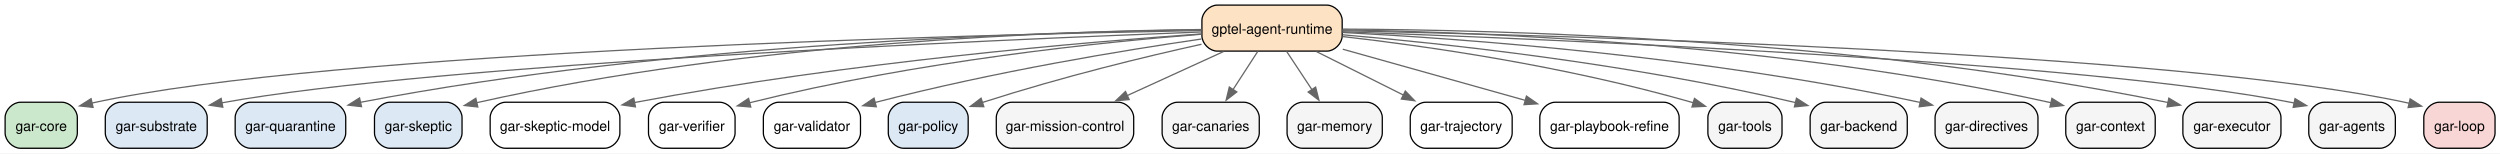
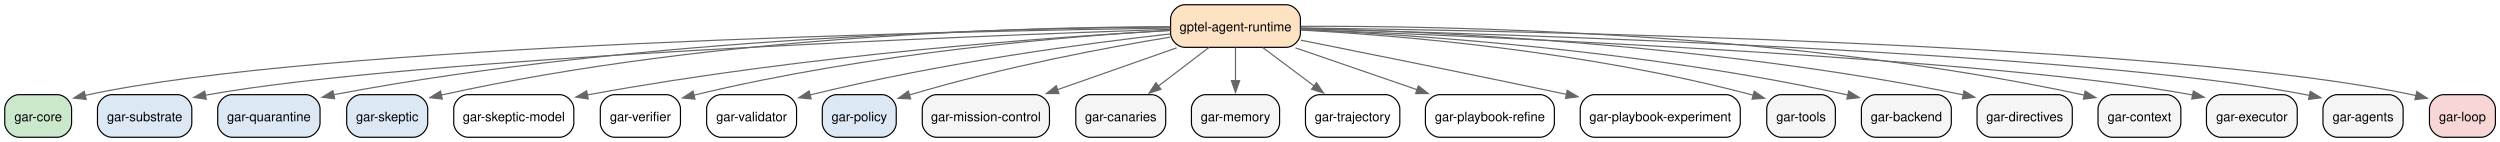
- <svg xmlns="http://www.w3.org/2000/svg" width="1956pt" height="120pt" viewBox="0.00 0.00 1956.00 120.00">
+ <svg xmlns="http://www.w3.org/2000/svg" width="2113pt" height="120pt" viewBox="0.00 0.00 2113.00 120.00">
  <g id="graph0" class="graph" transform="scale(1 1) rotate(0) translate(4 116)">
-     <polygon fill="white" stroke="none" points="-4,4 -4,-116 1952.12,-116 1952.12,4 -4,4" />
+     <polygon fill="white" stroke="none" points="-4,4 -4,-116 2109.12,-116 2109.12,4 -4,4" />
    <g id="node1" class="node">
-       <path fill="#fde2c4" stroke="black" d="M1034.12,-112C1034.12,-112 948.38,-112 948.38,-112 942.38,-112 936.38,-106 936.38,-100 936.38,-100 936.38,-88 936.38,-88 936.38,-82 942.38,-76 948.38,-76 948.38,-76 1034.12,-76 1034.12,-76 1040.12,-76 1046.12,-82 1046.12,-88 1046.12,-88 1046.12,-100 1046.12,-100 1046.12,-106 1040.12,-112 1034.12,-112" />
-       <text xml:space="preserve" text-anchor="middle" x="991.25" y="-89.55" font-family="Helvetica,sans-Serif" font-size="11.00">gptel-agent-runtime</text>
+       <path fill="#fde2c4" stroke="black" d="M1083.12,-112C1083.12,-112 997.38,-112 997.38,-112 991.38,-112 985.38,-106 985.38,-100 985.38,-100 985.38,-88 985.38,-88 985.38,-82 991.38,-76 997.38,-76 997.38,-76 1083.12,-76 1083.12,-76 1089.12,-76 1095.12,-82 1095.12,-88 1095.12,-88 1095.12,-100 1095.12,-100 1095.12,-106 1089.12,-112 1083.12,-112" />
+       <text xml:space="preserve" text-anchor="middle" x="1040.25" y="-89.55" font-family="Helvetica,sans-Serif" font-size="11.00">gptel-agent-runtime</text>
    </g>
    <g id="node2" class="node">
      <path fill="#cce8cc" stroke="black" d="M44.5,-36C44.5,-36 12,-36 12,-36 6,-36 0,-30 0,-24 0,-24 0,-12 0,-12 0,-6 6,0 12,0 12,0 44.5,0 44.5,0 50.5,0 56.5,-6 56.5,-12 56.5,-12 56.5,-24 56.5,-24 56.5,-30 50.5,-36 44.5,-36" />
      <text xml:space="preserve" text-anchor="middle" x="28.25" y="-13.55" font-family="Helvetica,sans-Serif" font-size="11.00">gar-core</text>
    </g>
    <g id="edge1" class="edge">
-       <path fill="none" stroke="#666666" d="M935.88,-92.11C766.28,-88.99 254.7,-76.59 67.86,-35.35" />
-       <polygon fill="#666666" stroke="#666666" points="68.83,-31.98 58.3,-33.13 67.25,-38.8 68.83,-31.98" />
+       <path fill="none" stroke="#666666" d="M985.12,-92.31C809.67,-89.73 264.84,-78.61 67.89,-35.35" />
+       <polygon fill="#666666" stroke="#666666" points="68.83,-31.98 58.3,-33.14 67.25,-38.8 68.83,-31.98" />
    </g>
    <g id="node3" class="node">
      <path fill="#dde8f5" stroke="black" d="M146.12,-36C146.12,-36 90.38,-36 90.38,-36 84.38,-36 78.38,-30 78.38,-24 78.38,-24 78.38,-12 78.38,-12 78.38,-6 84.38,0 90.38,0 90.38,0 146.12,0 146.12,0 152.12,0 158.12,-6 158.12,-12 158.12,-12 158.12,-24 158.12,-24 158.12,-30 152.12,-36 146.12,-36" />
      <text xml:space="preserve" text-anchor="middle" x="118.25" y="-13.55" font-family="Helvetica,sans-Serif" font-size="11.00">gar-substrate</text>
    </g>
    <g id="edge2" class="edge">
-       <path fill="none" stroke="#666666" d="M936.01,-90.99C780.01,-85.03 337.27,-66.09 169.49,-35.54" />
-       <polygon fill="#666666" stroke="#666666" points="170.33,-32.13 159.85,-33.7 169.02,-39.01 170.33,-32.13" />
+       <path fill="none" stroke="#666666" d="M984.99,-91.24C822.58,-85.76 347.61,-67.64 169.65,-35.56" />
+       <polygon fill="#666666" stroke="#666666" points="170.32,-32.13 159.85,-33.71 169.02,-39.01 170.32,-32.13" />
    </g>
    <g id="node4" class="node">
      <path fill="#dde8f5" stroke="black" d="M254.5,-36C254.5,-36 192,-36 192,-36 186,-36 180,-30 180,-24 180,-24 180,-12 180,-12 180,-6 186,0 192,0 192,0 254.5,0 254.5,0 260.5,0 266.5,-6 266.5,-12 266.5,-12 266.5,-24 266.5,-24 266.5,-30 260.5,-36 254.5,-36" />
      <text xml:space="preserve" text-anchor="middle" x="223.25" y="-13.55" font-family="Helvetica,sans-Serif" font-size="11.00">gar-quarantine</text>
    </g>
    <g id="edge3" class="edge">
-       <path fill="none" stroke="#666666" d="M936.13,-92.7C815.67,-91.16 520.32,-82.5 278.25,-36 278.13,-35.98 278.02,-35.96 277.9,-35.93" />
-       <polygon fill="#666666" stroke="#666666" points="278.86,-32.56 268.34,-33.76 277.31,-39.39 278.86,-32.56" />
+       <path fill="none" stroke="#666666" d="M985.18,-93.11C858.98,-92.43 539.59,-85.51 278.25,-36 278.13,-35.98 278.02,-35.96 277.9,-35.93" />
+       <polygon fill="#666666" stroke="#666666" points="278.86,-32.56 268.33,-33.78 277.32,-39.39 278.86,-32.56" />
    </g>
    <g id="node5" class="node">
      <path fill="#dde8f5" stroke="black" d="M345.5,-36C345.5,-36 301,-36 301,-36 295,-36 289,-30 289,-24 289,-24 289,-12 289,-12 289,-6 295,0 301,0 301,0 345.5,0 345.5,0 351.5,0 357.5,-6 357.5,-12 357.5,-12 357.5,-24 357.5,-24 357.5,-30 351.5,-36 345.5,-36" />
      <text xml:space="preserve" text-anchor="middle" x="323.25" y="-13.55" font-family="Helvetica,sans-Serif" font-size="11.00">gar-skeptic</text>
    </g>
    <g id="edge4" class="edge">
-       <path fill="none" stroke="#666666" d="M935.88,-92.91C828.01,-91.67 582.43,-83.6 368.95,-35.66" />
-       <polygon fill="#666666" stroke="#666666" points="369.85,-32.28 359.32,-33.47 368.29,-39.1 369.85,-32.28" />
+       <path fill="none" stroke="#666666" d="M985.03,-93.44C870.99,-93.25 601.51,-87.12 368.89,-35.64" />
+       <polygon fill="#666666" stroke="#666666" points="369.84,-32.26 359.32,-33.48 368.31,-39.09 369.84,-32.26" />
    </g>
    <g id="node6" class="node">
      <path fill="#ffffff" stroke="black" d="M469,-36C469,-36 391.5,-36 391.5,-36 385.5,-36 379.5,-30 379.5,-24 379.5,-24 379.5,-12 379.5,-12 379.5,-6 385.5,0 391.5,0 391.5,0 469,0 469,0 475,0 481,-6 481,-12 481,-12 481,-24 481,-24 481,-30 475,-36 469,-36" />
      <text xml:space="preserve" text-anchor="middle" x="430.25" y="-13.55" font-family="Helvetica,sans-Serif" font-size="11.00">gar-skeptic-model</text>
    </g>
    <g id="edge5" class="edge">
-       <path fill="none" stroke="#666666" d="M936.19,-89.49C845.81,-83.13 660.31,-67.53 492.48,-35.8" />
-       <polygon fill="#666666" stroke="#666666" points="493.16,-32.37 482.68,-33.92 491.84,-39.24 493.16,-32.37" />
+       <path fill="none" stroke="#666666" d="M984.98,-90.25C887.58,-84.76 678.99,-70.09 492.31,-35.75" />
+       <polygon fill="#666666" stroke="#666666" points="493.14,-32.35 482.67,-33.96 491.86,-39.23 493.14,-32.35" />
    </g>
    <g id="node7" class="node">
      <path fill="#ffffff" stroke="black" d="M559.12,-36C559.12,-36 515.38,-36 515.38,-36 509.38,-36 503.38,-30 503.38,-24 503.38,-24 503.38,-12 503.38,-12 503.38,-6 509.38,0 515.38,0 515.38,0 559.12,0 559.12,0 565.12,0 571.12,-6 571.12,-12 571.12,-12 571.12,-24 571.12,-24 571.12,-30 565.12,-36 559.12,-36" />
      <text xml:space="preserve" text-anchor="middle" x="537.25" y="-13.55" font-family="Helvetica,sans-Serif" font-size="11.00">gar-verifier</text>
    </g>
    <g id="edge6" class="edge">
-       <path fill="none" stroke="#666666" d="M935.92,-89.22C858.76,-83.08 714.58,-68.51 582.5,-35.61" />
-       <polygon fill="#666666" stroke="#666666" points="583.41,-32.24 572.86,-33.17 581.69,-39.02 583.41,-32.24" />
+       <path fill="none" stroke="#666666" d="M985.2,-90.37C900.45,-85.4 733.06,-71.96 582.21,-35.51" />
+       <polygon fill="#666666" stroke="#666666" points="583.4,-32.2 572.85,-33.21 581.72,-39 583.4,-32.2" />
    </g>
    <g id="node8" class="node">
      <path fill="#ffffff" stroke="black" d="M657.25,-36C657.25,-36 605.25,-36 605.25,-36 599.25,-36 593.25,-30 593.25,-24 593.25,-24 593.25,-12 593.25,-12 593.25,-6 599.25,0 605.25,0 605.25,0 657.25,0 657.25,0 663.25,0 669.25,-6 669.25,-12 669.25,-12 669.25,-24 669.25,-24 669.25,-30 663.25,-36 657.25,-36" />
      <text xml:space="preserve" text-anchor="middle" x="631.25" y="-13.55" font-family="Helvetica,sans-Serif" font-size="11.00">gar-validator</text>
    </g>
    <g id="edge7" class="edge">
-       <path fill="none" stroke="#666666" d="M935.92,-85.47C875.61,-76.68 776.22,-60.51 680.63,-35.82" />
-       <polygon fill="#666666" stroke="#666666" points="681.62,-32.46 671.06,-33.31 679.85,-39.23 681.62,-32.46" />
+       <path fill="none" stroke="#666666" d="M985.06,-87.33C916.1,-79.58 794.49,-63.68 680.57,-35.75" />
+       <polygon fill="#666666" stroke="#666666" points="681.59,-32.4 671.04,-33.38 679.9,-39.19 681.59,-32.4" />
    </g>
    <g id="node9" class="node">
      <path fill="#dde8f5" stroke="black" d="M741.5,-36C741.5,-36 703,-36 703,-36 697,-36 691,-30 691,-24 691,-24 691,-12 691,-12 691,-6 697,0 703,0 703,0 741.5,0 741.5,0 747.5,0 753.5,-6 753.5,-12 753.5,-12 753.5,-24 753.5,-24 753.5,-30 747.5,-36 741.5,-36" />
      <text xml:space="preserve" text-anchor="middle" x="722.25" y="-13.55" font-family="Helvetica,sans-Serif" font-size="11.00">gar-policy</text>
    </g>
    <g id="edge8" class="edge">
-       <path fill="none" stroke="#666666" d="M936.06,-81.39C892.16,-71.66 829.08,-56.54 764.52,-35.8" />
-       <polygon fill="#666666" stroke="#666666" points="765.76,-32.52 755.16,-32.75 763.59,-39.18 765.76,-32.52" />
+       <path fill="none" stroke="#666666" d="M985.06,-84.63C931.17,-75.78 846.86,-60.15 764.49,-35.7" />
+       <polygon fill="#666666" stroke="#666666" points="765.71,-32.41 755.13,-32.87 763.69,-39.11 765.71,-32.41" />
    </g>
    <g id="node10" class="node">
      <path fill="#f5f5f5" stroke="black" d="M871,-36C871,-36 787.5,-36 787.5,-36 781.5,-36 775.5,-30 775.5,-24 775.5,-24 775.5,-12 775.5,-12 775.5,-6 781.5,0 787.5,0 787.5,0 871,0 871,0 877,0 883,-6 883,-12 883,-12 883,-24 883,-24 883,-30 877,-36 871,-36" />
      <text xml:space="preserve" text-anchor="middle" x="829.25" y="-13.55" font-family="Helvetica,sans-Serif" font-size="11.00">gar-mission-control</text>
    </g>
    <g id="edge9" class="edge">
-       <path fill="none" stroke="#666666" d="M953.27,-75.65C930.78,-65.38 902.07,-52.26 877.93,-41.24" />
-       <polygon fill="#666666" stroke="#666666" points="879.48,-38.1 868.93,-37.13 876.57,-44.46 879.48,-38.1" />
+       <path fill="none" stroke="#666666" d="M990.51,-75.56C960.3,-64.96 921.53,-51.36 889.57,-40.16" />
+       <polygon fill="#666666" stroke="#666666" points="891.04,-36.96 880.45,-36.96 888.72,-43.57 891.04,-36.96" />
    </g>
    <g id="node11" class="node">
      <path fill="#f5f5f5" stroke="black" d="M969.25,-36C969.25,-36 917.25,-36 917.25,-36 911.25,-36 905.25,-30 905.25,-24 905.25,-24 905.25,-12 905.25,-12 905.25,-6 911.25,0 917.25,0 917.25,0 969.25,0 969.25,0 975.25,0 981.25,-6 981.25,-12 981.25,-12 981.25,-24 981.25,-24 981.25,-30 975.25,-36 969.25,-36" />
      <text xml:space="preserve" text-anchor="middle" x="943.25" y="-13.55" font-family="Helvetica,sans-Serif" font-size="11.00">gar-canaries</text>
    </g>
    <g id="edge10" class="edge">
-       <path fill="none" stroke="#666666" d="M980.12,-75.84C974.34,-66.93 967.16,-55.86 960.67,-45.85" />
-       <polygon fill="#666666" stroke="#666666" points="963.69,-44.08 955.31,-37.6 957.82,-47.89 963.69,-44.08" />
+       <path fill="none" stroke="#666666" d="M1017.75,-75.84C1004.99,-66.1 988.82,-53.76 974.8,-43.07" />
+       <polygon fill="#666666" stroke="#666666" points="977.24,-40.53 967.16,-37.24 972.99,-46.09 977.24,-40.53" />
    </g>
    <g id="node12" class="node">
      <path fill="#f5f5f5" stroke="black" d="M1065.5,-36C1065.5,-36 1015,-36 1015,-36 1009,-36 1003,-30 1003,-24 1003,-24 1003,-12 1003,-12 1003,-6 1009,0 1015,0 1015,0 1065.5,0 1065.5,0 1071.5,0 1077.5,-6 1077.5,-12 1077.5,-12 1077.5,-24 1077.5,-24 1077.5,-30 1071.5,-36 1065.5,-36" />
      <text xml:space="preserve" text-anchor="middle" x="1040.25" y="-13.55" font-family="Helvetica,sans-Serif" font-size="11.00">gar-memory</text>
    </g>
    <g id="edge11" class="edge">
-       <path fill="none" stroke="#666666" d="M1002.61,-75.84C1008.51,-66.93 1015.84,-55.86 1022.47,-45.85" />
-       <polygon fill="#666666" stroke="#666666" points="1025.34,-47.86 1027.94,-37.59 1019.5,-43.99 1025.34,-47.86" />
+       <path fill="none" stroke="#666666" d="M1040.25,-75.84C1040.25,-67.49 1040.25,-57.23 1040.25,-47.74" />
+       <polygon fill="#666666" stroke="#666666" points="1043.75,-47.84 1040.25,-37.84 1036.75,-47.84 1043.75,-47.84" />
    </g>
    <g id="node13" class="node">
      <path fill="#ffffff" stroke="black" d="M1167.12,-36C1167.12,-36 1111.38,-36 1111.38,-36 1105.38,-36 1099.38,-30 1099.38,-24 1099.38,-24 1099.38,-12 1099.38,-12 1099.38,-6 1105.38,0 1111.38,0 1111.38,0 1167.12,0 1167.12,0 1173.12,0 1179.12,-6 1179.12,-12 1179.12,-12 1179.12,-24 1179.12,-24 1179.12,-30 1173.12,-36 1167.12,-36" />
      <text xml:space="preserve" text-anchor="middle" x="1139.25" y="-13.55" font-family="Helvetica,sans-Serif" font-size="11.00">gar-trajectory</text>
    </g>
    <g id="edge12" class="edge">
-       <path fill="none" stroke="#666666" d="M1025.95,-75.65C1046.31,-65.47 1072.25,-52.5 1094.18,-41.54" />
-       <polygon fill="#666666" stroke="#666666" points="1095.52,-44.78 1102.9,-37.17 1092.39,-38.52 1095.52,-44.78" />
+       <path fill="none" stroke="#666666" d="M1063.46,-75.65C1076.4,-65.98 1092.72,-53.78 1106.89,-43.19" />
+       <polygon fill="#666666" stroke="#666666" points="1108.71,-46.19 1114.63,-37.4 1104.52,-40.59 1108.71,-46.19" />
    </g>
    <g id="node14" class="node">
      <path fill="#ffffff" stroke="black" d="M1297.75,-36C1297.75,-36 1212.75,-36 1212.75,-36 1206.75,-36 1200.75,-30 1200.75,-24 1200.75,-24 1200.75,-12 1200.75,-12 1200.75,-6 1206.75,0 1212.75,0 1212.75,0 1297.75,0 1297.75,0 1303.75,0 1309.75,-6 1309.75,-12 1309.75,-12 1309.75,-24 1309.75,-24 1309.75,-30 1303.75,-36 1297.75,-36" />
      <text xml:space="preserve" text-anchor="middle" x="1255.25" y="-13.55" font-family="Helvetica,sans-Serif" font-size="11.00">gar-playbook-refine</text>
    </g>
    <g id="edge13" class="edge">
-       <path fill="none" stroke="#666666" d="M1046.59,-77.49C1088.27,-65.81 1145.55,-49.75 1189.55,-37.42" />
-       <polygon fill="#666666" stroke="#666666" points="1190.29,-40.84 1198.98,-34.77 1188.4,-34.1 1190.29,-40.84" />
+       <path fill="none" stroke="#666666" d="M1090.93,-75.56C1121.71,-64.96 1161.22,-51.36 1193.78,-40.16" />
+       <polygon fill="#666666" stroke="#666666" points="1194.79,-43.51 1203.11,-36.95 1192.51,-36.89 1194.79,-43.51" />
    </g>
    <g id="node15" class="node">
-       <path fill="#f5f5f5" stroke="black" d="M1378.25,-36C1378.25,-36 1344.25,-36 1344.25,-36 1338.25,-36 1332.25,-30 1332.25,-24 1332.25,-24 1332.25,-12 1332.25,-12 1332.25,-6 1338.25,0 1344.25,0 1344.25,0 1378.25,0 1378.25,0 1384.25,0 1390.25,-6 1390.25,-12 1390.25,-12 1390.25,-24 1390.25,-24 1390.25,-30 1384.25,-36 1378.25,-36" />
-       <text xml:space="preserve" text-anchor="middle" x="1361.25" y="-13.55" font-family="Helvetica,sans-Serif" font-size="11.00">gar-tools</text>
+       <path fill="#ffffff" stroke="black" d="M1454.88,-36C1454.88,-36 1343.62,-36 1343.62,-36 1337.62,-36 1331.62,-30 1331.62,-24 1331.62,-24 1331.62,-12 1331.62,-12 1331.62,-6 1337.62,0 1343.62,0 1343.62,0 1454.88,0 1454.88,0 1460.88,0 1466.88,-6 1466.88,-12 1466.88,-12 1466.88,-24 1466.88,-24 1466.88,-30 1460.88,-36 1454.88,-36" />
+       <text xml:space="preserve" text-anchor="middle" x="1399.25" y="-13.55" font-family="Helvetica,sans-Serif" font-size="11.00">gar-playbook-experiment</text>
    </g>
    <g id="edge14" class="edge">
-       <path fill="none" stroke="#666666" d="M1046.44,-87.41C1110.43,-80.07 1218.98,-64.93 1321.02,-35.57" />
-       <polygon fill="#666666" stroke="#666666" points="1321.76,-39 1330.37,-32.83 1319.79,-32.29 1321.76,-39" />
+       <path fill="none" stroke="#666666" d="M1095.48,-82.04C1149.8,-71.21 1235.38,-54 1320.07,-36.23" />
+       <polygon fill="#666666" stroke="#666666" points="1320.65,-39.69 1329.72,-34.2 1319.21,-32.84 1320.65,-39.69" />
    </g>
    <g id="node16" class="node">
-       <path fill="#f5f5f5" stroke="black" d="M1476.25,-36C1476.25,-36 1424.25,-36 1424.25,-36 1418.25,-36 1412.25,-30 1412.25,-24 1412.25,-24 1412.25,-12 1412.25,-12 1412.25,-6 1418.25,0 1424.25,0 1424.25,0 1476.25,0 1476.25,0 1482.25,0 1488.25,-6 1488.25,-12 1488.25,-12 1488.25,-24 1488.25,-24 1488.25,-30 1482.25,-36 1476.25,-36" />
-       <text xml:space="preserve" text-anchor="middle" x="1450.25" y="-13.55" font-family="Helvetica,sans-Serif" font-size="11.00">gar-backend</text>
+       <path fill="#f5f5f5" stroke="black" d="M1535.25,-36C1535.25,-36 1501.25,-36 1501.25,-36 1495.25,-36 1489.25,-30 1489.25,-24 1489.25,-24 1489.25,-12 1489.25,-12 1489.25,-6 1495.25,0 1501.25,0 1501.25,0 1535.25,0 1535.25,0 1541.25,0 1547.25,-6 1547.25,-12 1547.25,-12 1547.25,-24 1547.25,-24 1547.25,-30 1541.25,-36 1535.25,-36" />
+       <text xml:space="preserve" text-anchor="middle" x="1518.25" y="-13.55" font-family="Helvetica,sans-Serif" font-size="11.00">gar-tools</text>
    </g>
    <g id="edge15" class="edge">
-       <path fill="none" stroke="#666666" d="M1046.6,-88.77C1123.81,-82.11 1268.18,-66.9 1400.79,-35.75" />
-       <polygon fill="#666666" stroke="#666666" points="1401.56,-39.17 1410.47,-33.44 1399.93,-32.36 1401.56,-39.17" />
+       <path fill="none" stroke="#666666" d="M1095.47,-90.63C1177.34,-86.07 1335.48,-73.26 1477.78,-35.55" />
+       <polygon fill="#666666" stroke="#666666" points="1478.66,-38.93 1487.4,-32.94 1476.83,-32.18 1478.66,-38.93" />
    </g>
    <g id="node17" class="node">
-       <path fill="#f5f5f5" stroke="black" d="M1578.5,-36C1578.5,-36 1522,-36 1522,-36 1516,-36 1510,-30 1510,-24 1510,-24 1510,-12 1510,-12 1510,-6 1516,0 1522,0 1522,0 1578.5,0 1578.5,0 1584.5,0 1590.5,-6 1590.5,-12 1590.5,-12 1590.5,-24 1590.5,-24 1590.5,-30 1584.5,-36 1578.5,-36" />
-       <text xml:space="preserve" text-anchor="middle" x="1550.25" y="-13.55" font-family="Helvetica,sans-Serif" font-size="11.00">gar-directives</text>
+       <path fill="#f5f5f5" stroke="black" d="M1633.25,-36C1633.25,-36 1581.25,-36 1581.25,-36 1575.25,-36 1569.25,-30 1569.25,-24 1569.25,-24 1569.25,-12 1569.25,-12 1569.25,-6 1575.25,0 1581.25,0 1581.25,0 1633.25,0 1633.25,0 1639.25,0 1645.25,-6 1645.25,-12 1645.25,-12 1645.25,-24 1645.25,-24 1645.25,-30 1639.25,-36 1633.25,-36" />
+       <text xml:space="preserve" text-anchor="middle" x="1607.25" y="-13.55" font-family="Helvetica,sans-Serif" font-size="11.00">gar-backend</text>
    </g>
    <g id="edge16" class="edge">
-       <path fill="none" stroke="#666666" d="M1046.37,-90.61C1138.28,-85.8 1328.55,-72.33 1498.39,-35.84" />
-       <polygon fill="#666666" stroke="#666666" points="1499.04,-39.28 1508.06,-33.73 1497.55,-32.44 1499.04,-39.28" />
+       <path fill="none" stroke="#666666" d="M1095.36,-90.99C1188.74,-86.71 1383.91,-73.96 1557.81,-35.69" />
+       <polygon fill="#666666" stroke="#666666" points="1558.5,-39.12 1567.49,-33.52 1556.97,-32.29 1558.5,-39.12" />
    </g>
    <g id="node18" class="node">
-       <path fill="#f5f5f5" stroke="black" d="M1670.25,-36C1670.25,-36 1624.25,-36 1624.25,-36 1618.25,-36 1612.25,-30 1612.25,-24 1612.25,-24 1612.25,-12 1612.25,-12 1612.25,-6 1618.25,0 1624.25,0 1624.25,0 1670.25,0 1670.25,0 1676.25,0 1682.25,-6 1682.25,-12 1682.25,-12 1682.25,-24 1682.25,-24 1682.25,-30 1676.25,-36 1670.25,-36" />
-       <text xml:space="preserve" text-anchor="middle" x="1647.25" y="-13.55" font-family="Helvetica,sans-Serif" font-size="11.00">gar-context</text>
+       <path fill="#f5f5f5" stroke="black" d="M1735.5,-36C1735.5,-36 1679,-36 1679,-36 1673,-36 1667,-30 1667,-24 1667,-24 1667,-12 1667,-12 1667,-6 1673,0 1679,0 1679,0 1735.5,0 1735.5,0 1741.5,0 1747.5,-6 1747.5,-12 1747.5,-12 1747.5,-24 1747.5,-24 1747.5,-30 1741.5,-36 1735.5,-36" />
+       <text xml:space="preserve" text-anchor="middle" x="1707.25" y="-13.55" font-family="Helvetica,sans-Serif" font-size="11.00">gar-directives</text>
    </g>
    <g id="edge17" class="edge">
-       <path fill="none" stroke="#666666" d="M1046.27,-92.63C1152.22,-90.9 1391.69,-82.01 1600.68,-35.64" />
-       <polygon fill="#666666" stroke="#666666" points="1601.41,-39.06 1610.39,-33.45 1599.87,-32.24 1601.41,-39.06" />
+       <path fill="none" stroke="#666666" d="M1095.26,-92.13C1201.87,-89.52 1443.88,-79.19 1655.55,-35.77" />
+       <polygon fill="#666666" stroke="#666666" points="1656,-39.25 1665.08,-33.79 1654.57,-32.4 1656,-39.25" />
    </g>
    <g id="node19" class="node">
-       <path fill="#f5f5f5" stroke="black" d="M1768.62,-36C1768.62,-36 1715.88,-36 1715.88,-36 1709.88,-36 1703.88,-30 1703.88,-24 1703.88,-24 1703.88,-12 1703.88,-12 1703.88,-6 1709.88,0 1715.88,0 1715.88,0 1768.62,0 1768.62,0 1774.62,0 1780.62,-6 1780.62,-12 1780.62,-12 1780.62,-24 1780.62,-24 1780.62,-30 1774.62,-36 1768.62,-36" />
-       <text xml:space="preserve" text-anchor="middle" x="1742.25" y="-13.55" font-family="Helvetica,sans-Serif" font-size="11.00">gar-executor</text>
+       <path fill="#f5f5f5" stroke="black" d="M1827.25,-36C1827.25,-36 1781.25,-36 1781.25,-36 1775.25,-36 1769.25,-30 1769.25,-24 1769.25,-24 1769.25,-12 1769.25,-12 1769.25,-6 1775.25,0 1781.25,0 1781.25,0 1827.25,0 1827.25,0 1833.25,0 1839.25,-6 1839.25,-12 1839.25,-12 1839.25,-24 1839.25,-24 1839.25,-30 1833.25,-36 1827.25,-36" />
+       <text xml:space="preserve" text-anchor="middle" x="1804.25" y="-13.55" font-family="Helvetica,sans-Serif" font-size="11.00">gar-context</text>
    </g>
    <g id="edge18" class="edge">
-       <path fill="none" stroke="#666666" d="M1046.54,-93.23C1164.15,-92.7 1447.58,-86.08 1692.2,-35.8" />
-       <polygon fill="#666666" stroke="#666666" points="1692.9,-39.23 1701.97,-33.76 1691.47,-32.38 1692.9,-39.23" />
+       <path fill="none" stroke="#666666" d="M1095.5,-93.74C1215.14,-94.24 1506.82,-89.55 1757.72,-35.61" />
+       <polygon fill="#666666" stroke="#666666" points="1758.38,-39.04 1767.4,-33.49 1756.88,-32.2 1758.38,-39.04" />
    </g>
    <g id="node20" class="node">
-       <path fill="#f5f5f5" stroke="black" d="M1858.12,-36C1858.12,-36 1814.38,-36 1814.38,-36 1808.38,-36 1802.38,-30 1802.38,-24 1802.38,-24 1802.38,-12 1802.38,-12 1802.38,-6 1808.38,0 1814.38,0 1814.38,0 1858.12,0 1858.12,0 1864.12,0 1870.12,-6 1870.12,-12 1870.12,-12 1870.12,-24 1870.12,-24 1870.12,-30 1864.12,-36 1858.12,-36" />
-       <text xml:space="preserve" text-anchor="middle" x="1836.25" y="-13.55" font-family="Helvetica,sans-Serif" font-size="11.00">gar-agents</text>
+       <path fill="#f5f5f5" stroke="black" d="M1925.62,-36C1925.62,-36 1872.88,-36 1872.88,-36 1866.88,-36 1860.88,-30 1860.88,-24 1860.88,-24 1860.88,-12 1860.88,-12 1860.88,-6 1866.88,0 1872.88,0 1872.88,0 1925.62,0 1925.62,0 1931.62,0 1937.62,-6 1937.62,-12 1937.62,-12 1937.62,-24 1937.62,-24 1937.62,-30 1931.62,-36 1925.62,-36" />
+       <text xml:space="preserve" text-anchor="middle" x="1899.25" y="-13.55" font-family="Helvetica,sans-Serif" font-size="11.00">gar-executor</text>
    </g>
    <g id="edge19" class="edge">
-       <path fill="none" stroke="#666666" d="M1046.46,-91.15C1199.52,-85.69 1627.98,-68.15 1790.9,-35.43" />
-       <polygon fill="#666666" stroke="#666666" points="1791.63,-38.85 1800.68,-33.36 1790.18,-32 1791.63,-38.85" />
+       <path fill="none" stroke="#666666" d="M1095.55,-91.01C1250.07,-85.15 1685.18,-66.56 1849.57,-35.64" />
+       <polygon fill="#666666" stroke="#666666" points="1849.84,-39.16 1858.98,-33.79 1848.49,-32.29 1849.84,-39.16" />
    </g>
    <g id="node21" class="node">
-       <path fill="#f9d6d6" stroke="black" d="M1936.12,-36C1936.12,-36 1904.38,-36 1904.38,-36 1898.38,-36 1892.38,-30 1892.38,-24 1892.38,-24 1892.38,-12 1892.38,-12 1892.38,-6 1898.38,0 1904.38,0 1904.38,0 1936.12,0 1936.12,0 1942.12,0 1948.12,-6 1948.12,-12 1948.12,-12 1948.12,-24 1948.12,-24 1948.12,-30 1942.12,-36 1936.12,-36" />
-       <text xml:space="preserve" text-anchor="middle" x="1920.25" y="-13.55" font-family="Helvetica,sans-Serif" font-size="11.00">gar-loop</text>
+       <path fill="#f5f5f5" stroke="black" d="M2015.12,-36C2015.12,-36 1971.38,-36 1971.38,-36 1965.38,-36 1959.38,-30 1959.38,-24 1959.38,-24 1959.38,-12 1959.38,-12 1959.38,-6 1965.38,0 1971.38,0 1971.38,0 2015.12,0 2015.12,0 2021.12,0 2027.12,-6 2027.12,-12 2027.12,-12 2027.12,-24 2027.12,-24 2027.12,-30 2021.12,-36 2015.12,-36" />
+       <text xml:space="preserve" text-anchor="middle" x="1993.25" y="-13.55" font-family="Helvetica,sans-Serif" font-size="11.00">gar-agents</text>
    </g>
    <g id="edge20" class="edge">
-       <path fill="none" stroke="#666666" d="M1046.35,-91.96C1211.33,-88.47 1700.42,-75.23 1880.92,-35.23" />
-       <polygon fill="#666666" stroke="#666666" points="1881.69,-38.65 1890.63,-32.96 1880.1,-31.83 1881.69,-38.65" />
+       <path fill="none" stroke="#666666" d="M1095.48,-91.69C1262.74,-87.38 1762.99,-71.97 1947.97,-35.4" />
+       <polygon fill="#666666" stroke="#666666" points="1948.61,-38.84 1957.69,-33.38 1947.19,-31.99 1948.61,-38.84" />
+     </g>
+     <g id="node22" class="node">
+       <path fill="#f9d6d6" stroke="black" d="M2093.12,-36C2093.12,-36 2061.38,-36 2061.38,-36 2055.38,-36 2049.38,-30 2049.38,-24 2049.38,-24 2049.38,-12 2049.38,-12 2049.38,-6 2055.38,0 2061.38,0 2061.38,0 2093.12,0 2093.12,0 2099.12,0 2105.12,-6 2105.12,-12 2105.12,-12 2105.12,-24 2105.12,-24 2105.12,-30 2099.12,-36 2093.12,-36" />
+       <text xml:space="preserve" text-anchor="middle" x="2077.25" y="-13.55" font-family="Helvetica,sans-Serif" font-size="11.00">gar-loop</text>
+     </g>
+     <g id="edge21" class="edge">
+       <path fill="none" stroke="#666666" d="M1095.52,-92.4C1274.17,-90.08 1835.62,-79.62 2038.02,-35.2" />
+       <polygon fill="#666666" stroke="#666666" points="2038.68,-38.64 2047.64,-32.98 2037.1,-31.82 2038.68,-38.64" />
    </g>
  </g>
</svg>
